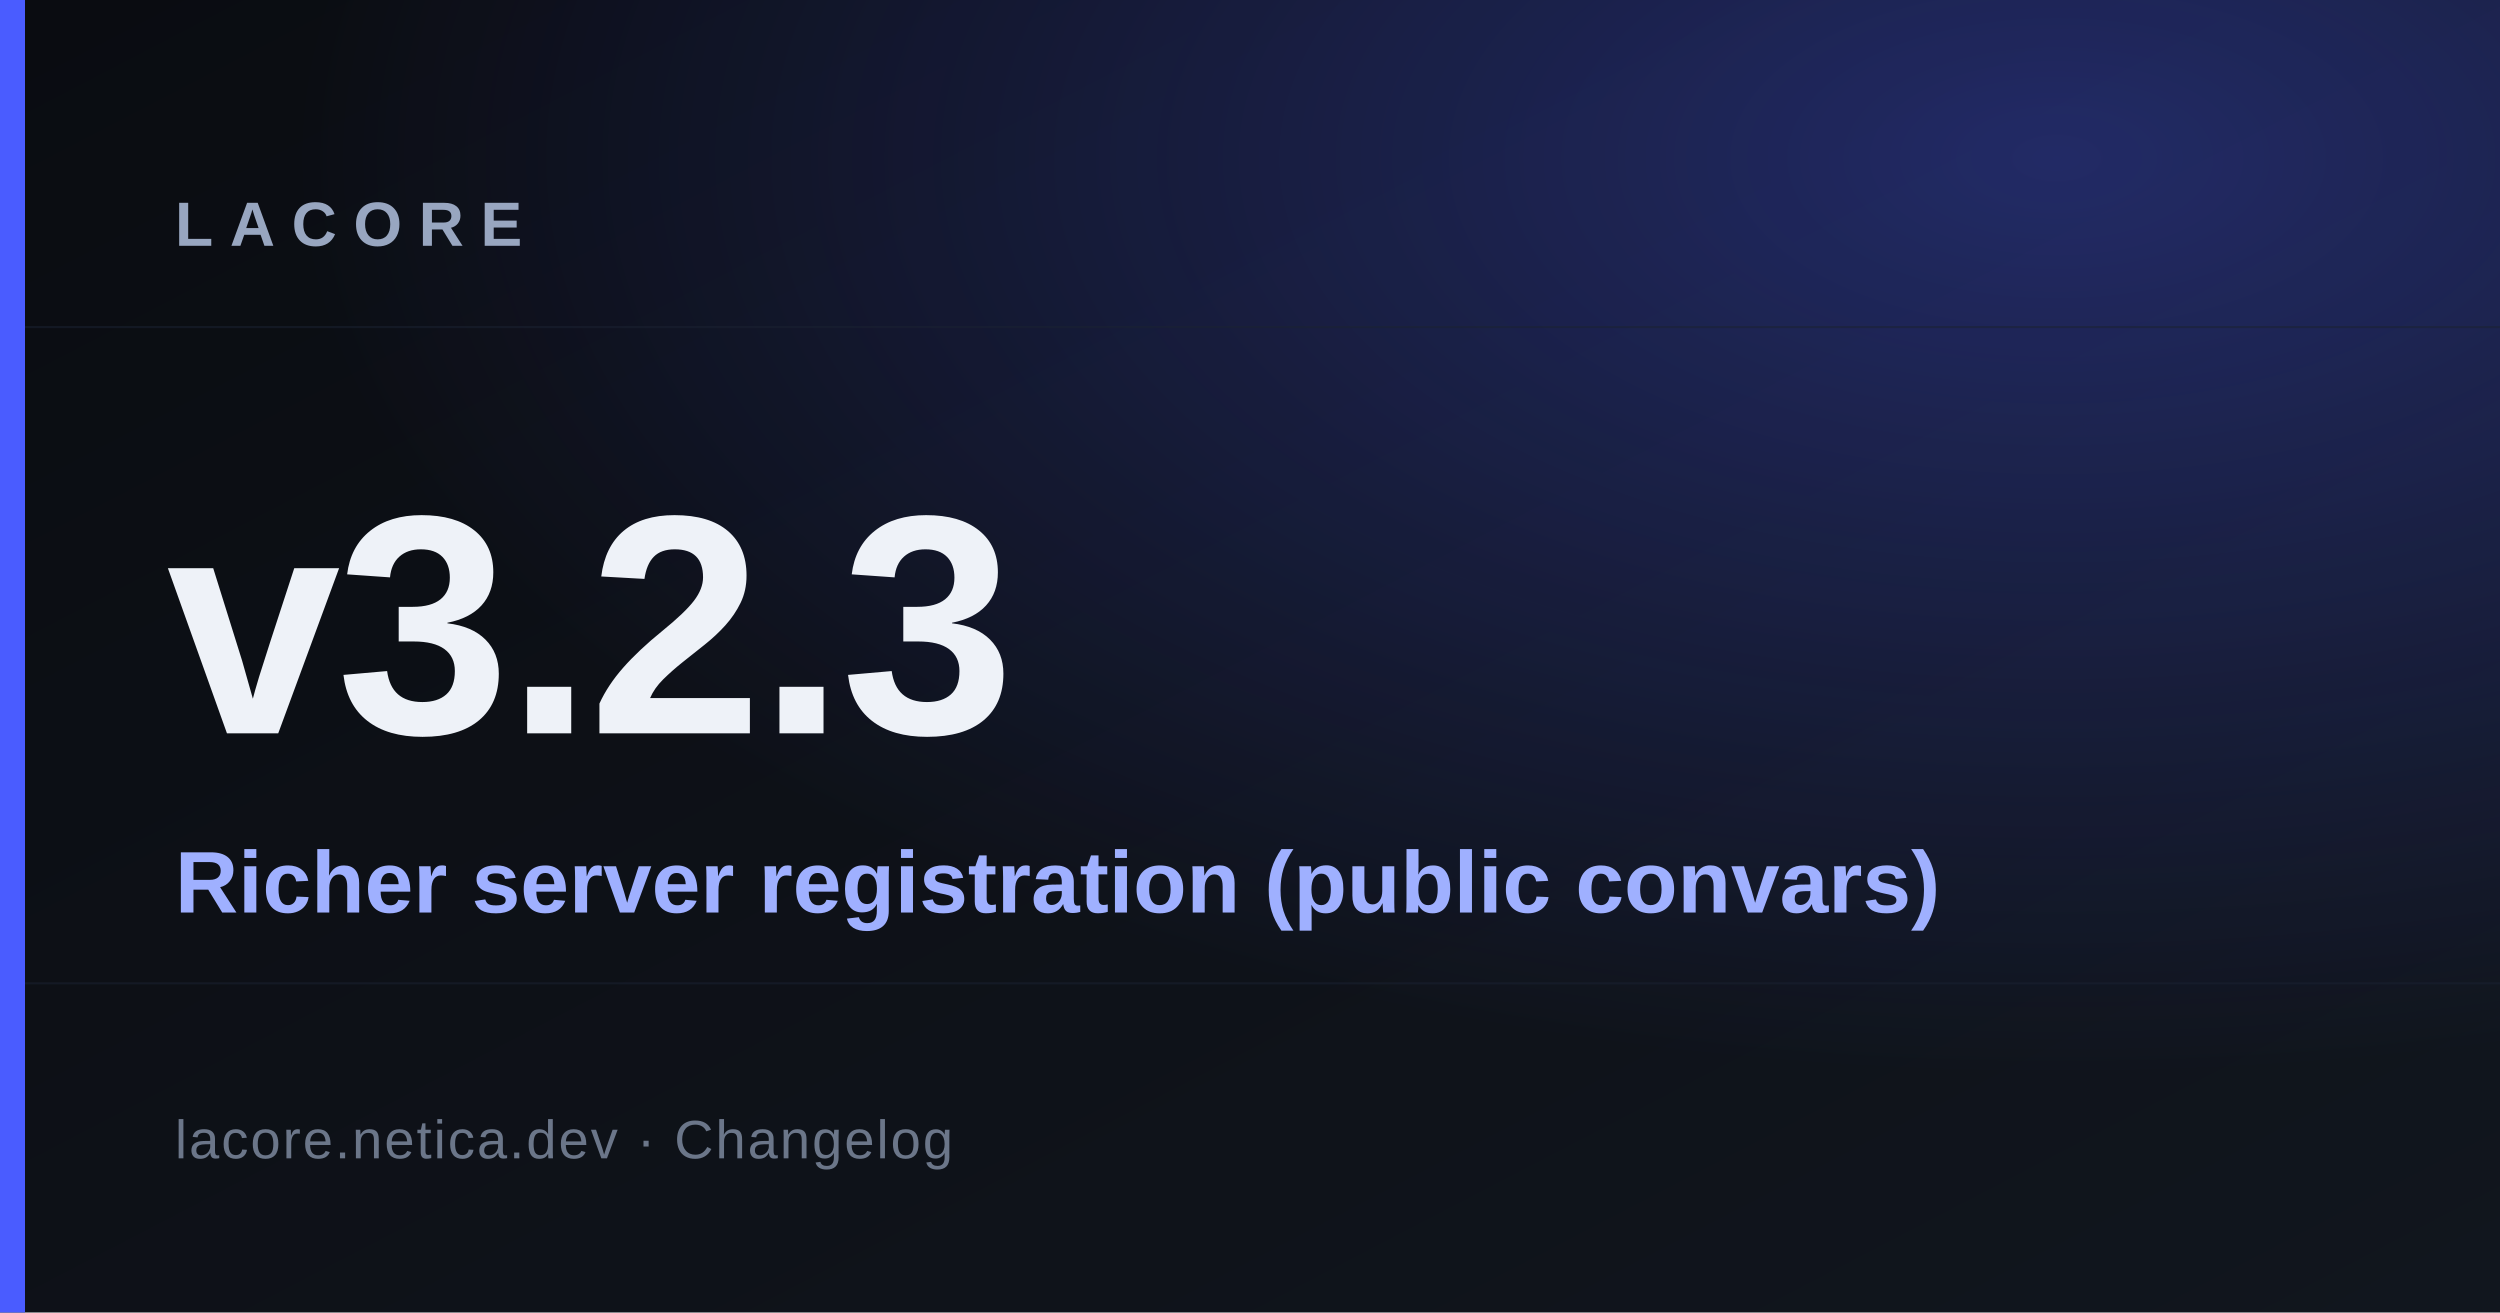
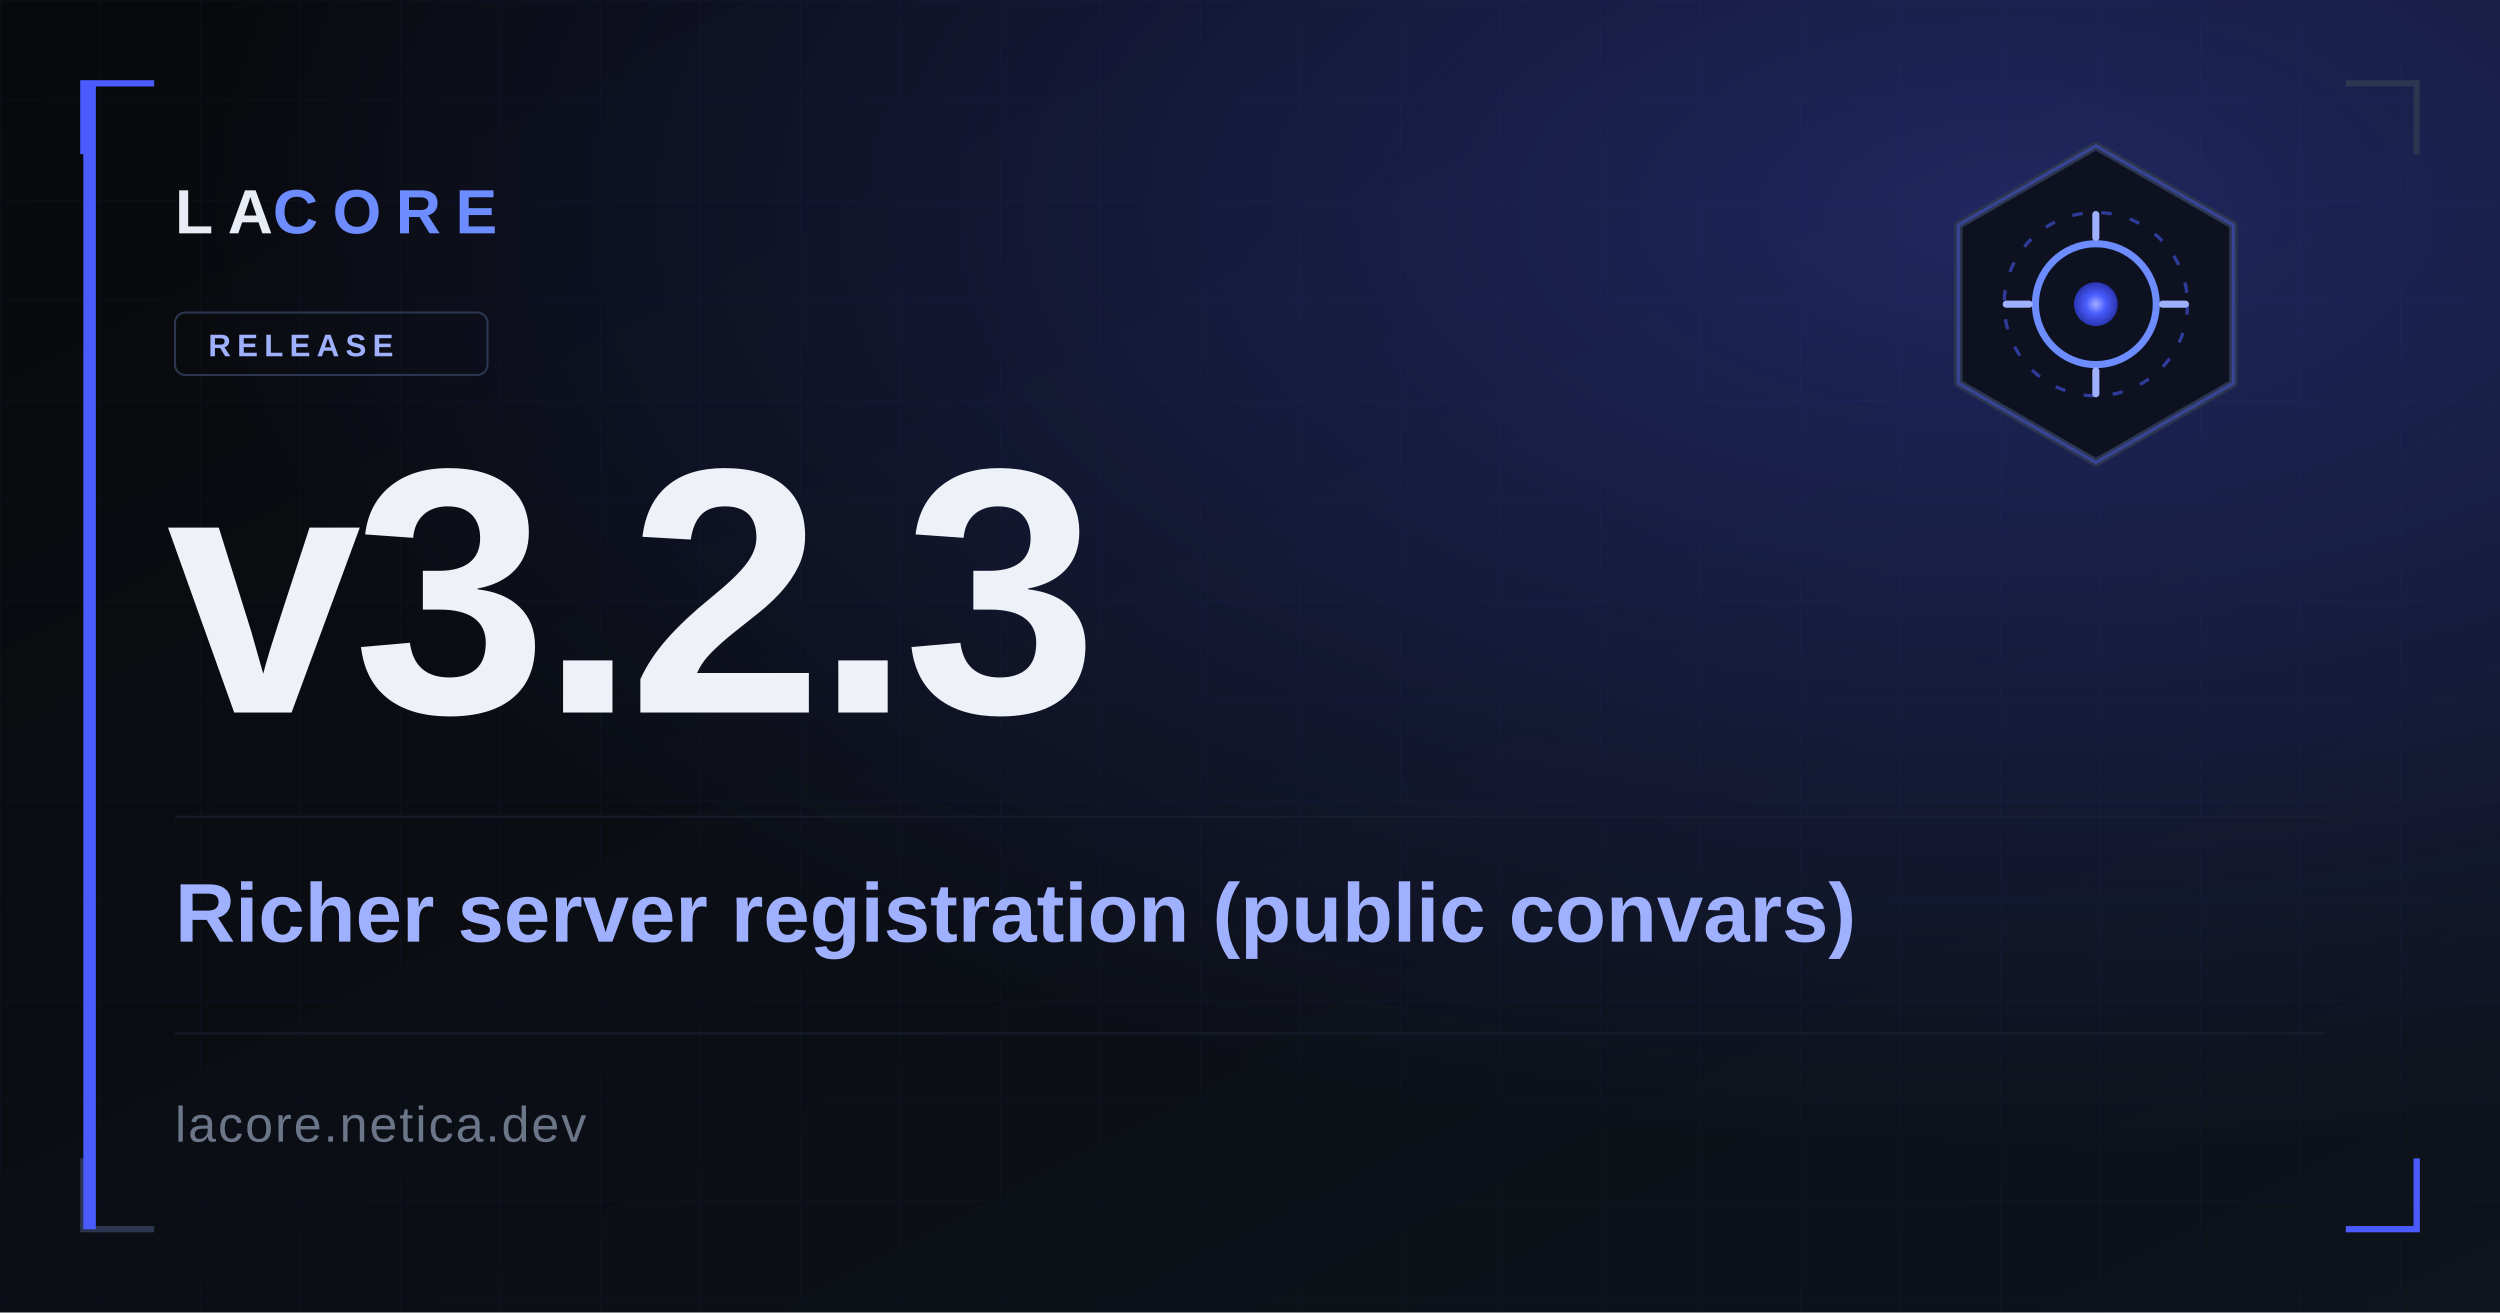
- <svg xmlns="http://www.w3.org/2000/svg" viewBox="0 0 1200 630" font-family="Segoe UI, system-ui, -apple-system, Arial, sans-serif">
+ <svg xmlns="http://www.w3.org/2000/svg" viewBox="0 0 1200 630" font-family="'Chakra Petch', 'Segoe UI', system-ui, -apple-system, Arial, sans-serif">
  <defs>
    <linearGradient id="bg" x1="0" y1="0" x2="1" y2="1">
-       <stop offset="0" stop-color="#0a0c11" />
-       <stop offset="1" stop-color="#11161e" />
+       <stop offset="0" stop-color="#08090c" />
+       <stop offset="1" stop-color="#0e131c" />
    </linearGradient>
-     <radialGradient id="glow" cx="0.82" cy="0.12" r="0.7">
-       <stop offset="0" stop-color="#4a5cff" stop-opacity="0.34" />
+     <radialGradient id="glow" cx="0.8" cy="0.16" r="0.72">
+       <stop offset="0" stop-color="#4a5cff" stop-opacity="0.32" />
      <stop offset="1" stop-color="#4a5cff" stop-opacity="0" />
    </radialGradient>
+     <radialGradient id="core" cx="0.5" cy="0.5" r="0.5">
+       <stop offset="0" stop-color="#9fb0ff" />
+       <stop offset="0.45" stop-color="#4a5cff" />
+       <stop offset="1" stop-color="#2a35b0" />
+     </radialGradient>
+     <pattern id="grid" width="48" height="48" patternUnits="userSpaceOnUse">
+       <path d="M48 0H0V48" fill="none" stroke="#4a5cff" stroke-opacity="0.05" stroke-width="1" />
+     </pattern>
  </defs>
  <rect width="1200" height="630" fill="url(#bg)" />
+   <rect width="1200" height="630" fill="url(#grid)" />
  <rect width="1200" height="630" fill="url(#glow)" />
-   <g stroke="#1a2131" stroke-width="1" opacity="0.55">
-     <line x1="0" y1="157" x2="1200" y2="157" />
-     <line x1="0" y1="472" x2="1200" y2="472" />
+   <g stroke="#4a5cff" stroke-width="3" fill="none">
+     <path d="M40 74 V40 H74" />
+     <path d="M1160 556 V590 H1126" />
  </g>
-   <rect x="0" y="0" width="12" height="630" fill="#4a5cff" />
-   <text x="84" y="118" fill="#98a6c0" font-size="30" font-weight="700" letter-spacing="8">LACORE</text>
-   <text x="80" y="352" fill="#eef2f8" font-size="150" font-weight="800" letter-spacing="-2">v3.2.3</text>
-   <text x="84" y="438" fill="#9fb0ff" font-size="42" font-weight="600">Richer server registration (public convars)</text>
-   <text x="84" y="556" fill="#6b7689" font-size="26" font-weight="500" letter-spacing="1">lacore.netica.dev  ·  Changelog</text>
+   <g stroke="#2c3650" stroke-width="3" fill="none">
+     <path d="M1160 74 V40 H1126" />
+     <path d="M40 556 V590 H74" />
+   </g>
+   <rect x="40" y="40" width="6" height="550" fill="#4a5cff" />
+   <g transform="translate(1006 150)">
+     <g transform="translate(-90 -90)">
+       <polygon points="90,10 156,48 156,124 90,162 24,124 24,48" fill="#0e1220" stroke="#2c3650" stroke-width="4" stroke-linejoin="round" />
+       <polygon points="90,10 156,48 156,124 90,162 24,124 24,48" fill="none" stroke="#4a5cff" stroke-width="1.5" stroke-linejoin="round" opacity="0.4" />
+       <circle cx="90" cy="86" r="44" fill="none" stroke="#4a5cff" stroke-width="1.6" stroke-dasharray="5 9" opacity="0.55" />
+       <circle cx="90" cy="86" r="29" fill="none" stroke="#6c8cff" stroke-width="3.4" />
+       <circle cx="90" cy="86" r="10.5" fill="url(#core)" />
+       <g stroke="#9fb0ff" stroke-width="3.4" stroke-linecap="round">
+         <line x1="90" y1="43" x2="90" y2="54" />
+         <line x1="90" y1="118" x2="90" y2="129" />
+         <line x1="47" y1="86" x2="58" y2="86" />
+         <line x1="122" y1="86" x2="133" y2="86" />
+       </g>
+     </g>
+   </g>
+   <g stroke="#1a2131" stroke-width="1" opacity="0.7">
+     <line x1="84" y1="392" x2="1116" y2="392" />
+     <line x1="84" y1="496" x2="1116" y2="496" />
+   </g>
+   <text x="84" y="112" fill="#e7ecf5" font-size="30" font-weight="700" letter-spacing="7">LA<tspan fill="#6c8cff">CORE</tspan>
+   </text>
+   <g>
+     <rect x="84" y="150" width="150" height="30" rx="5" fill="none" stroke="#2c3650" />
+     <text x="100" y="171" fill="#9fb0ff" font-size="15" font-weight="700" letter-spacing="3">RELEASE</text>
+   </g>
+   <text x="80" y="342" fill="#eef2f8" font-size="168" font-weight="700" letter-spacing="-4">v3.2.3</text>
+   <text x="84" y="452" fill="#9fb0ff" font-size="40" font-weight="600">Richer server registration (public convars)</text>
+   <text x="84" y="548" fill="#6b7689" font-size="24" font-weight="500" letter-spacing="1">lacore.netica.dev</text>
+   <text x="1116" y="548" fill="#4d5872" font-size="22" font-weight="500" letter-spacing="2" text-anchor="end" />
</svg>
